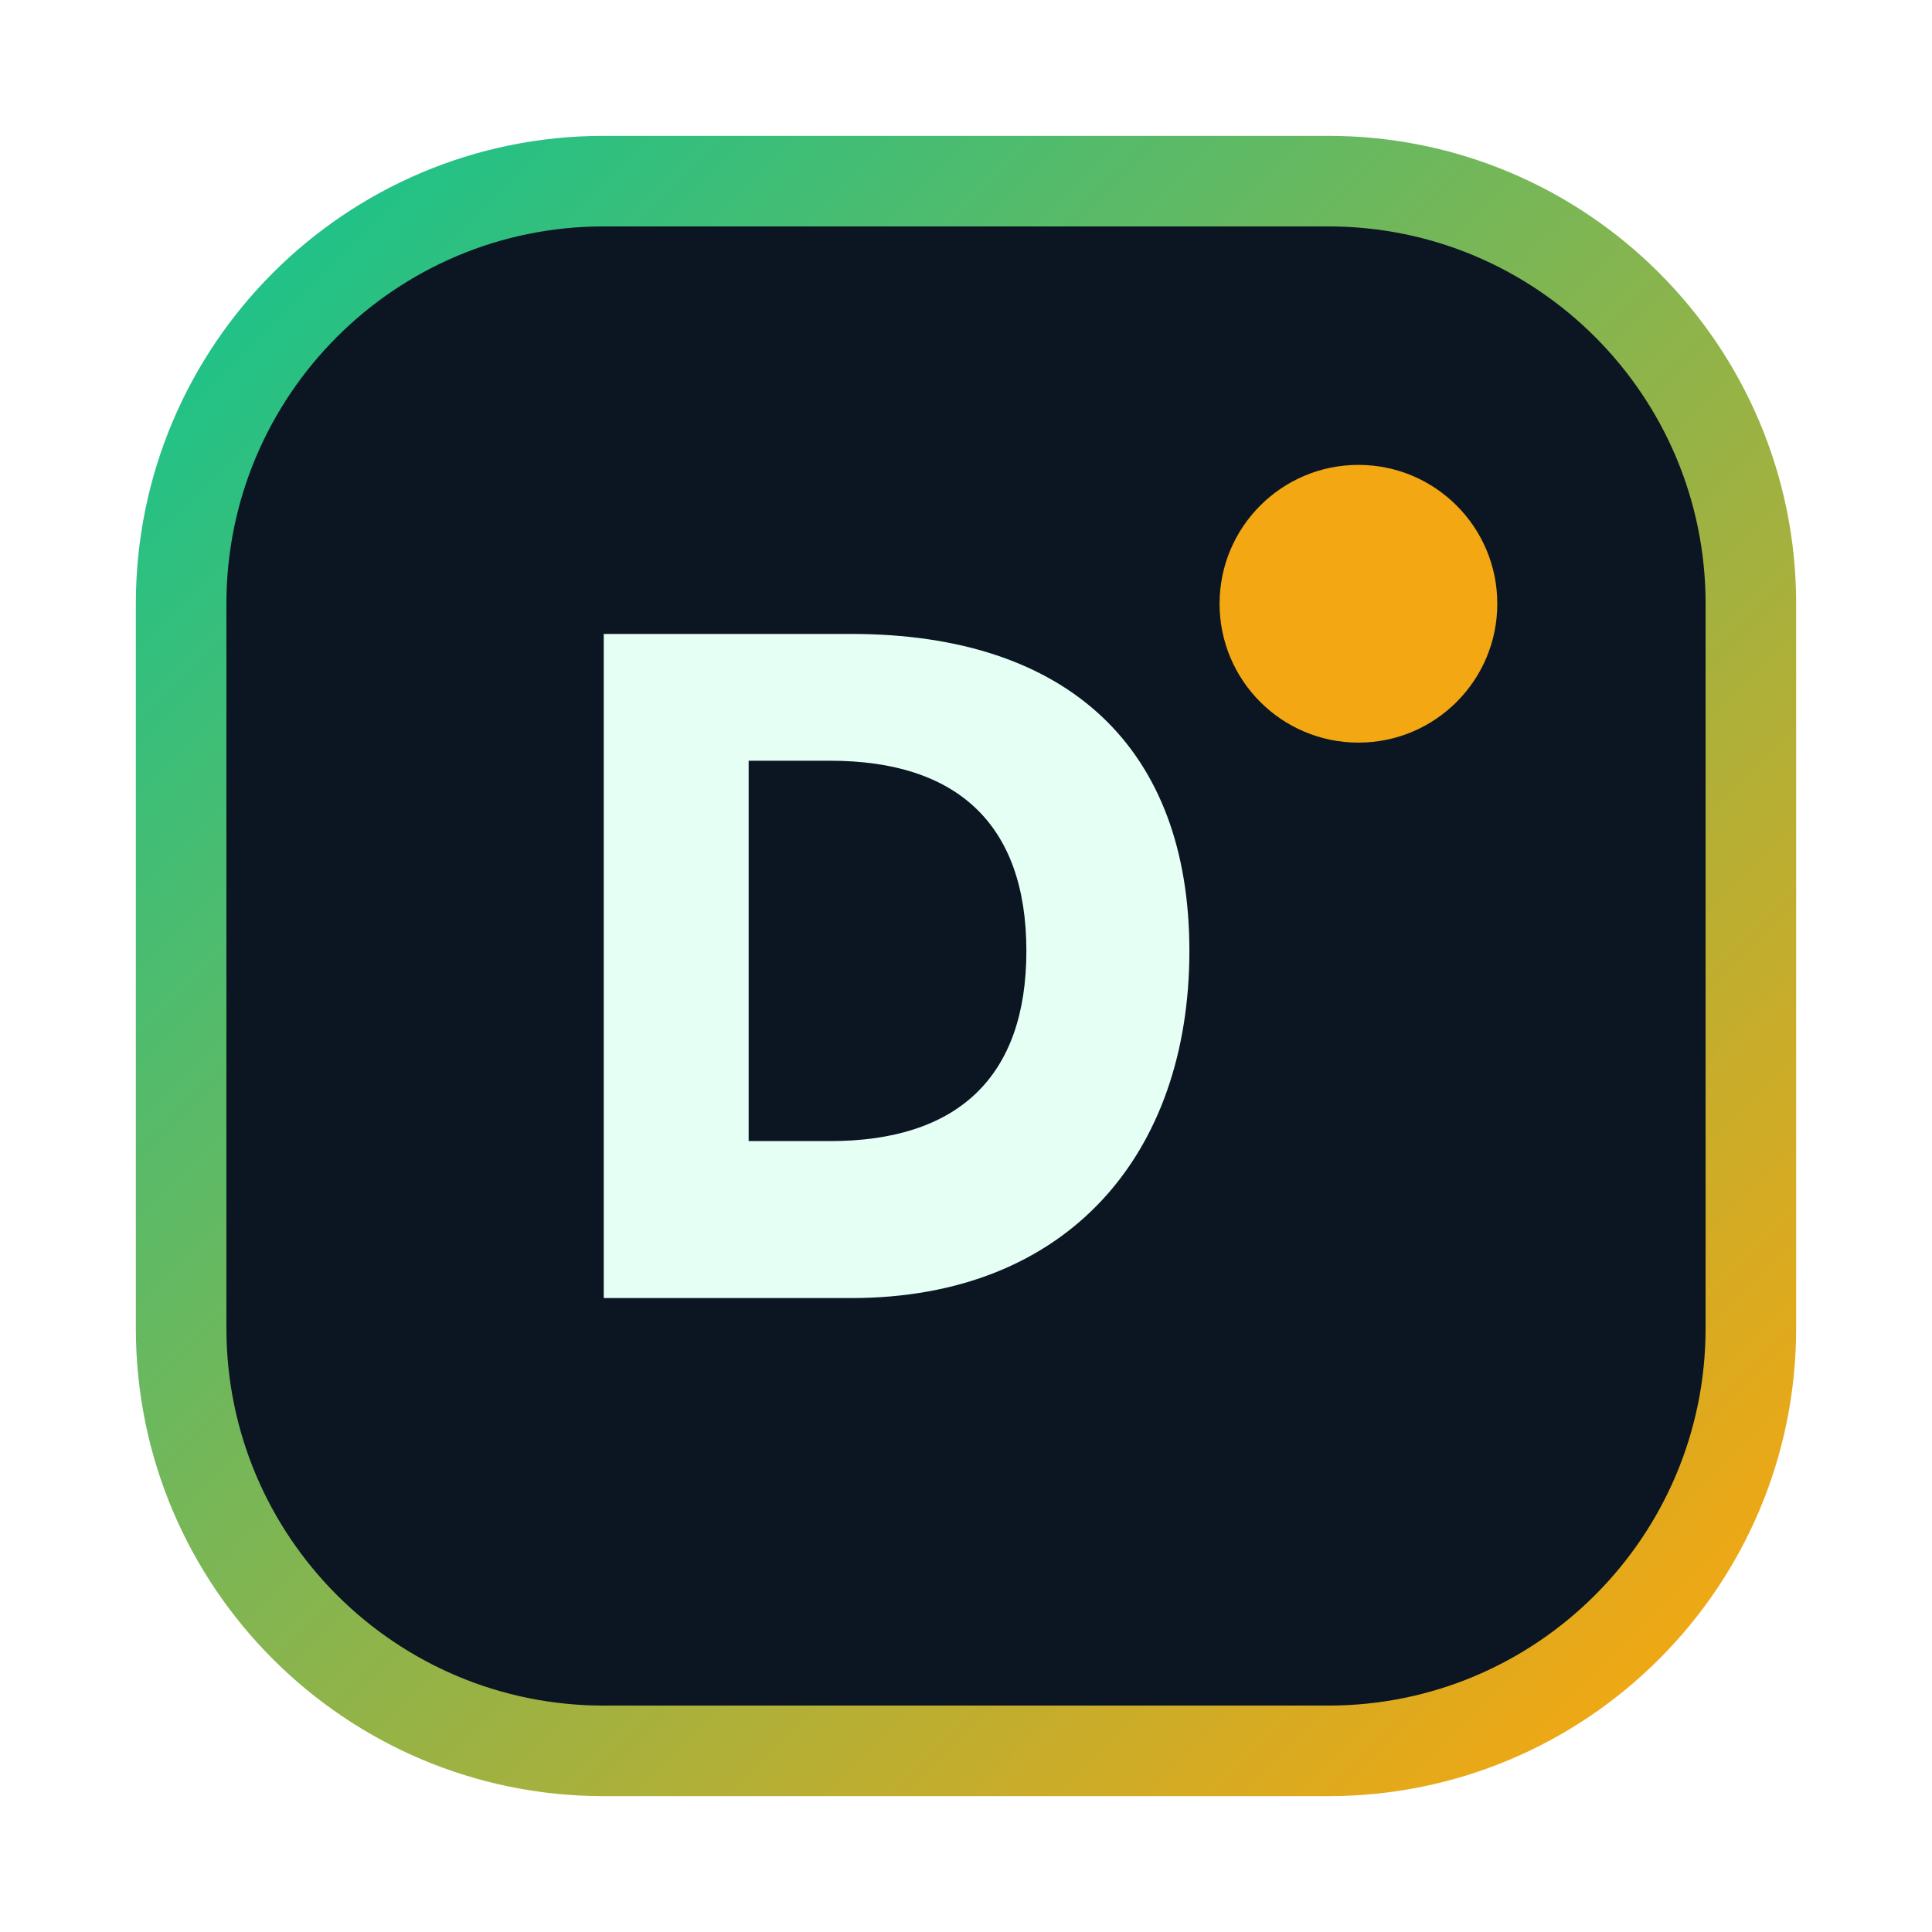
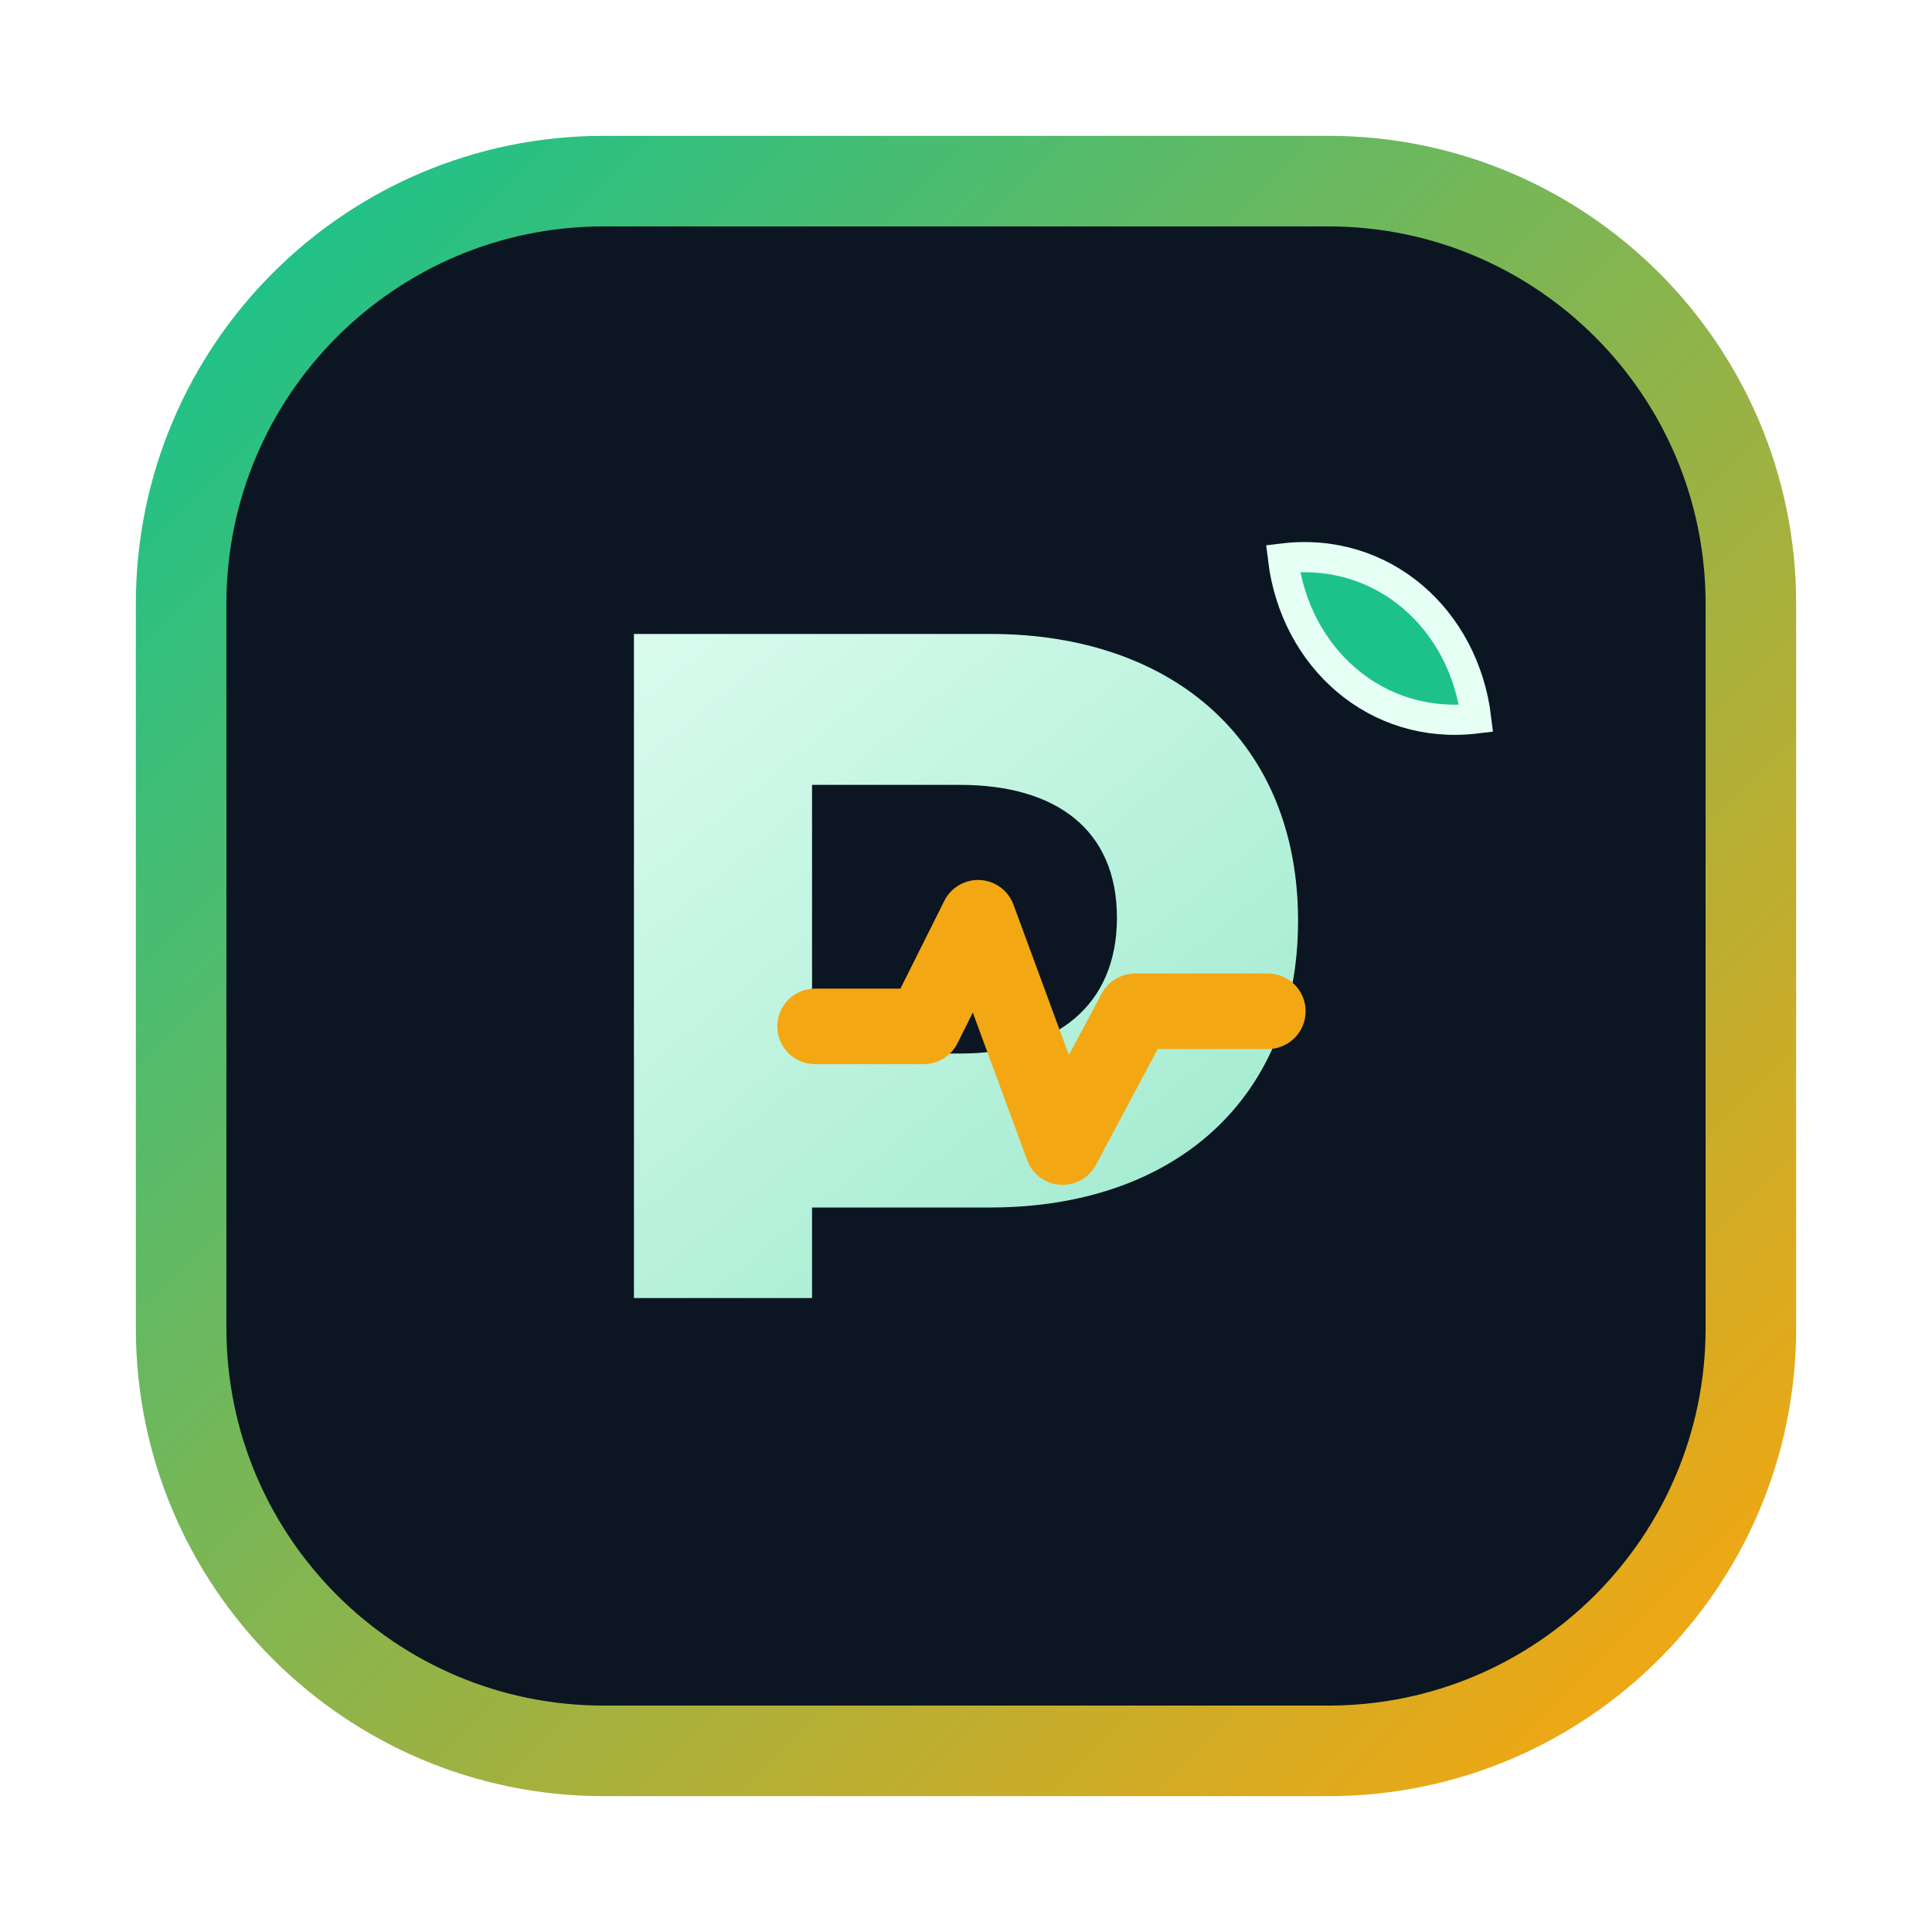
<svg xmlns="http://www.w3.org/2000/svg" viewBox="0 0 64 64" fill="none">
  <defs>
    <linearGradient id="g" x1="8" y1="8" x2="56" y2="56" gradientUnits="userSpaceOnUse">
      <stop stop-color="#1cc28a" />
      <stop offset="1" stop-color="#f3a712" />
    </linearGradient>
+     <linearGradient id="m" x1="18" y1="16" x2="41" y2="44" gradientUnits="userSpaceOnUse">
+       <stop stop-color="#e5fff5" />
+       <stop offset="1" stop-color="#9ce9cc" />
+     </linearGradient>
  </defs>
  <rect x="6" y="6" width="52" height="52" rx="14" fill="#0b1622" stroke="url(#g)" stroke-width="3" />
-   <path d="M20 43V21h8.2c7.2 0 11.2 3.8 11.2 10.5S35.4 43 28.2 43H20zm7.5-5.2c4.2 0 6.5-2.1 6.5-6.3s-2.3-6.3-6.5-6.3h-2.7v12.6h2.7z" fill="#e5fff5" />
-   <circle cx="45" cy="20" r="4.6" fill="#f3a712" />
+   <path d="M21 43V21h11.8c6.1 0 10.2 3.6 10.2 9.5 0 5.9-4.1 9.5-10.2 9.5h-5.9V43H21Zm5.9-8.1h4.9c3.2 0 5.2-1.6 5.2-4.5s-2-4.4-5.2-4.4h-4.9v8.9Z" fill="url(#m)" />
+   <path d="M27 34h3.6l1.8-3.6 2.8 7.6 2.4-4.5H42" fill="none" stroke="#f3a712" stroke-width="2.5" stroke-linecap="round" stroke-linejoin="round" />
+   <path d="M42.5 18.5c3.3-.4 6 2 6.4 5.3-3.3.4-6-2-6.4-5.3Z" fill="#1cc28a" stroke="#e5fff5" stroke-width="1" />
</svg>
